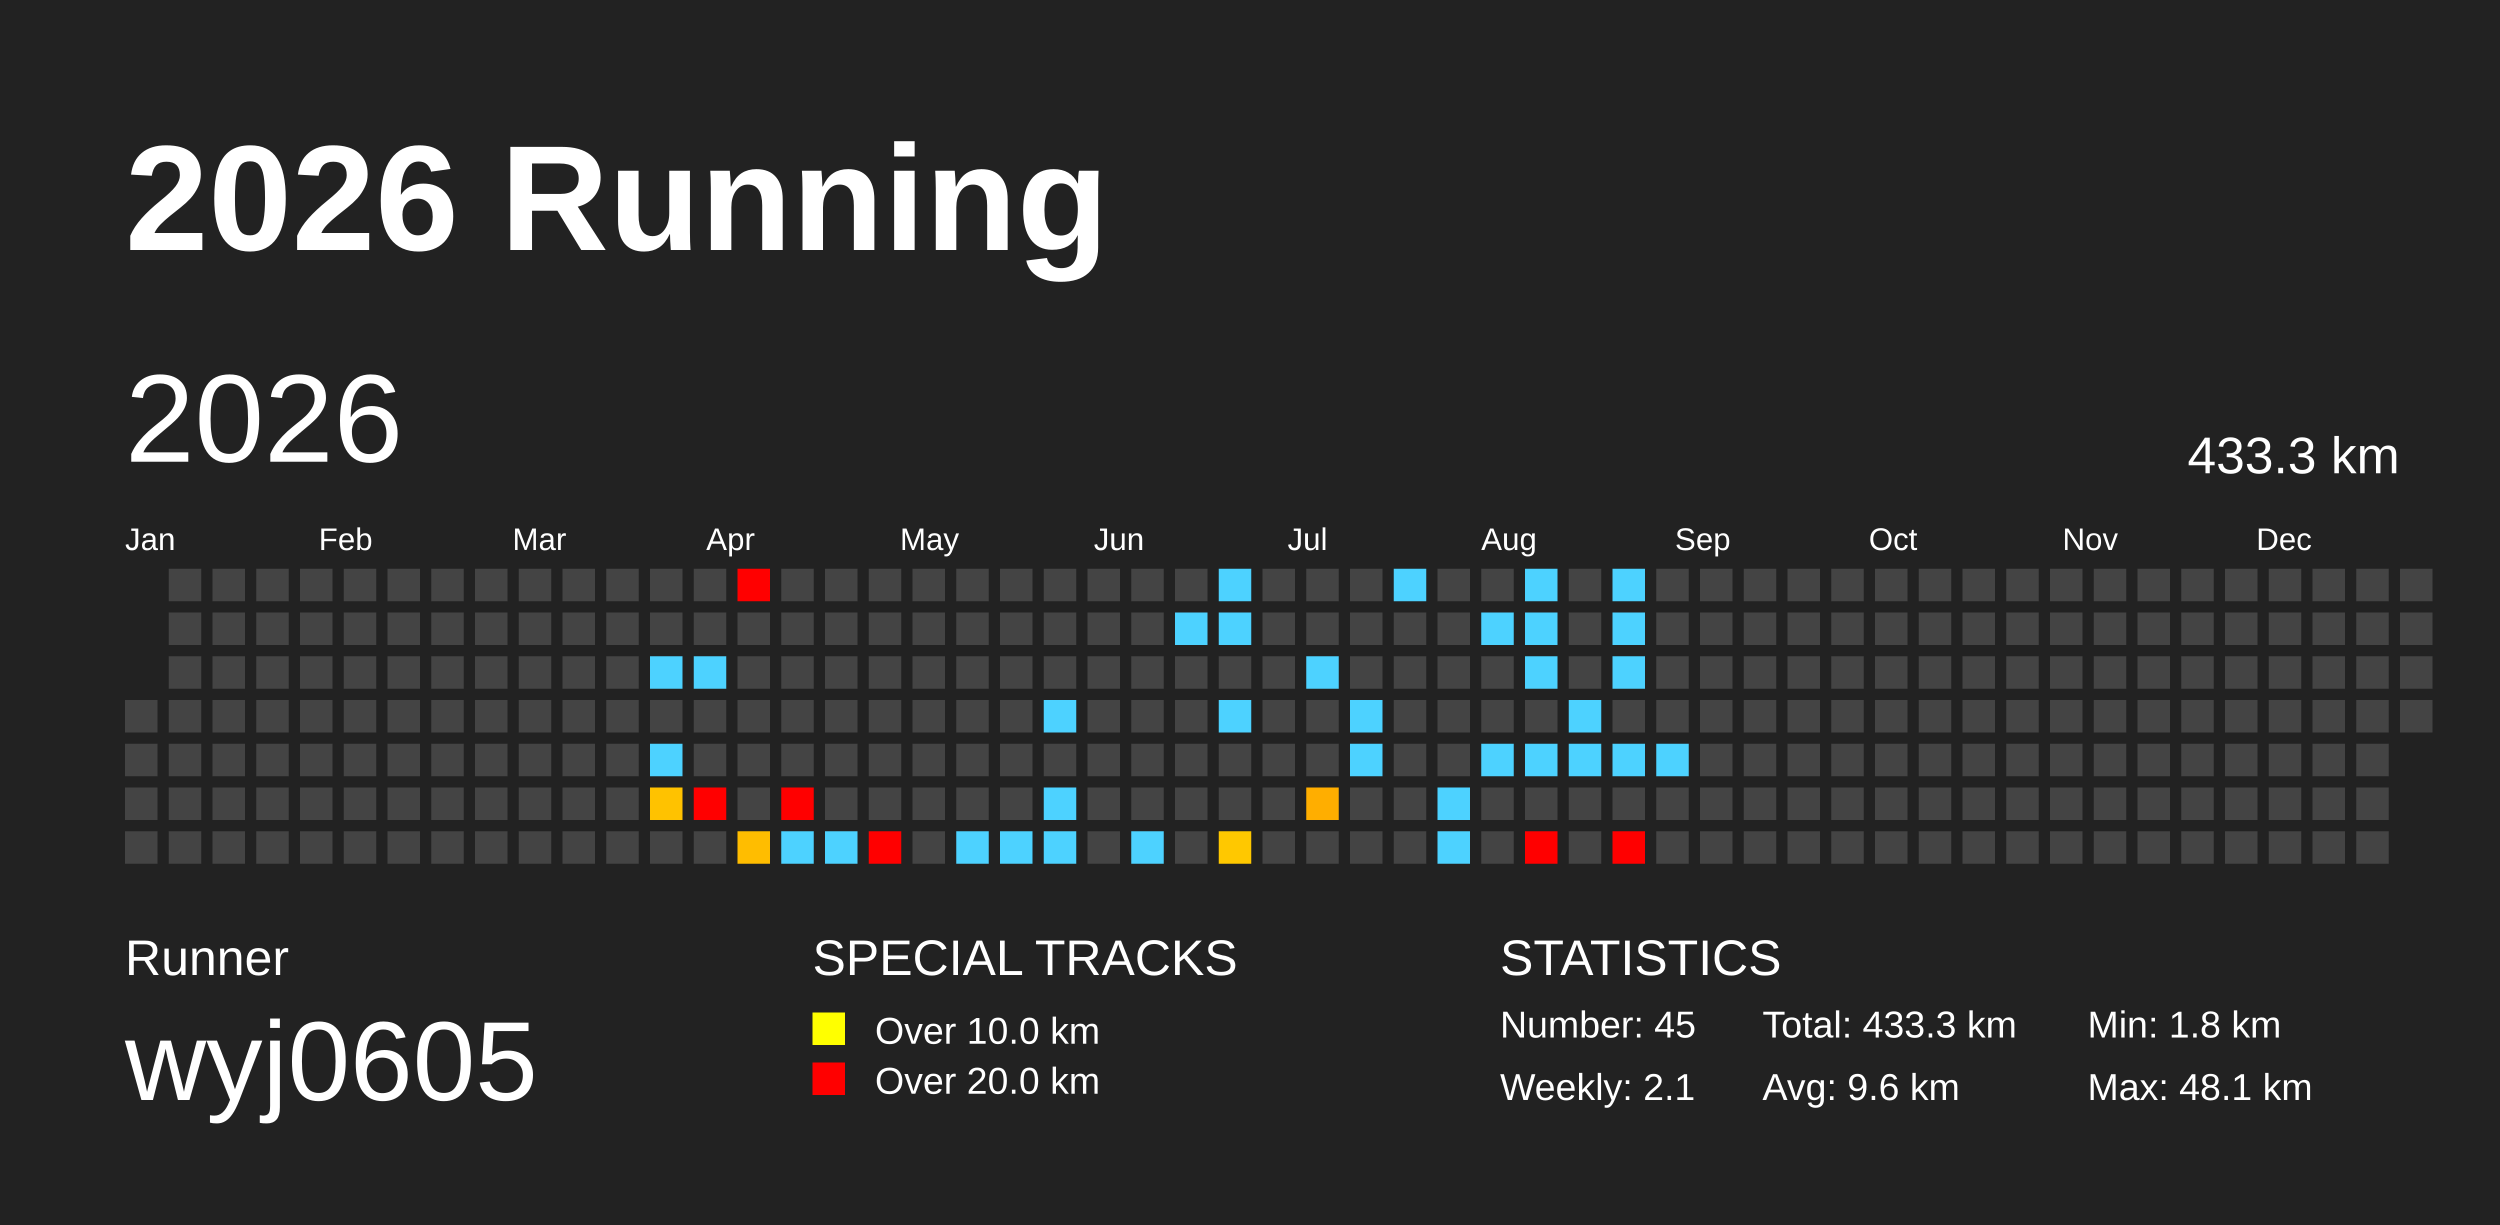
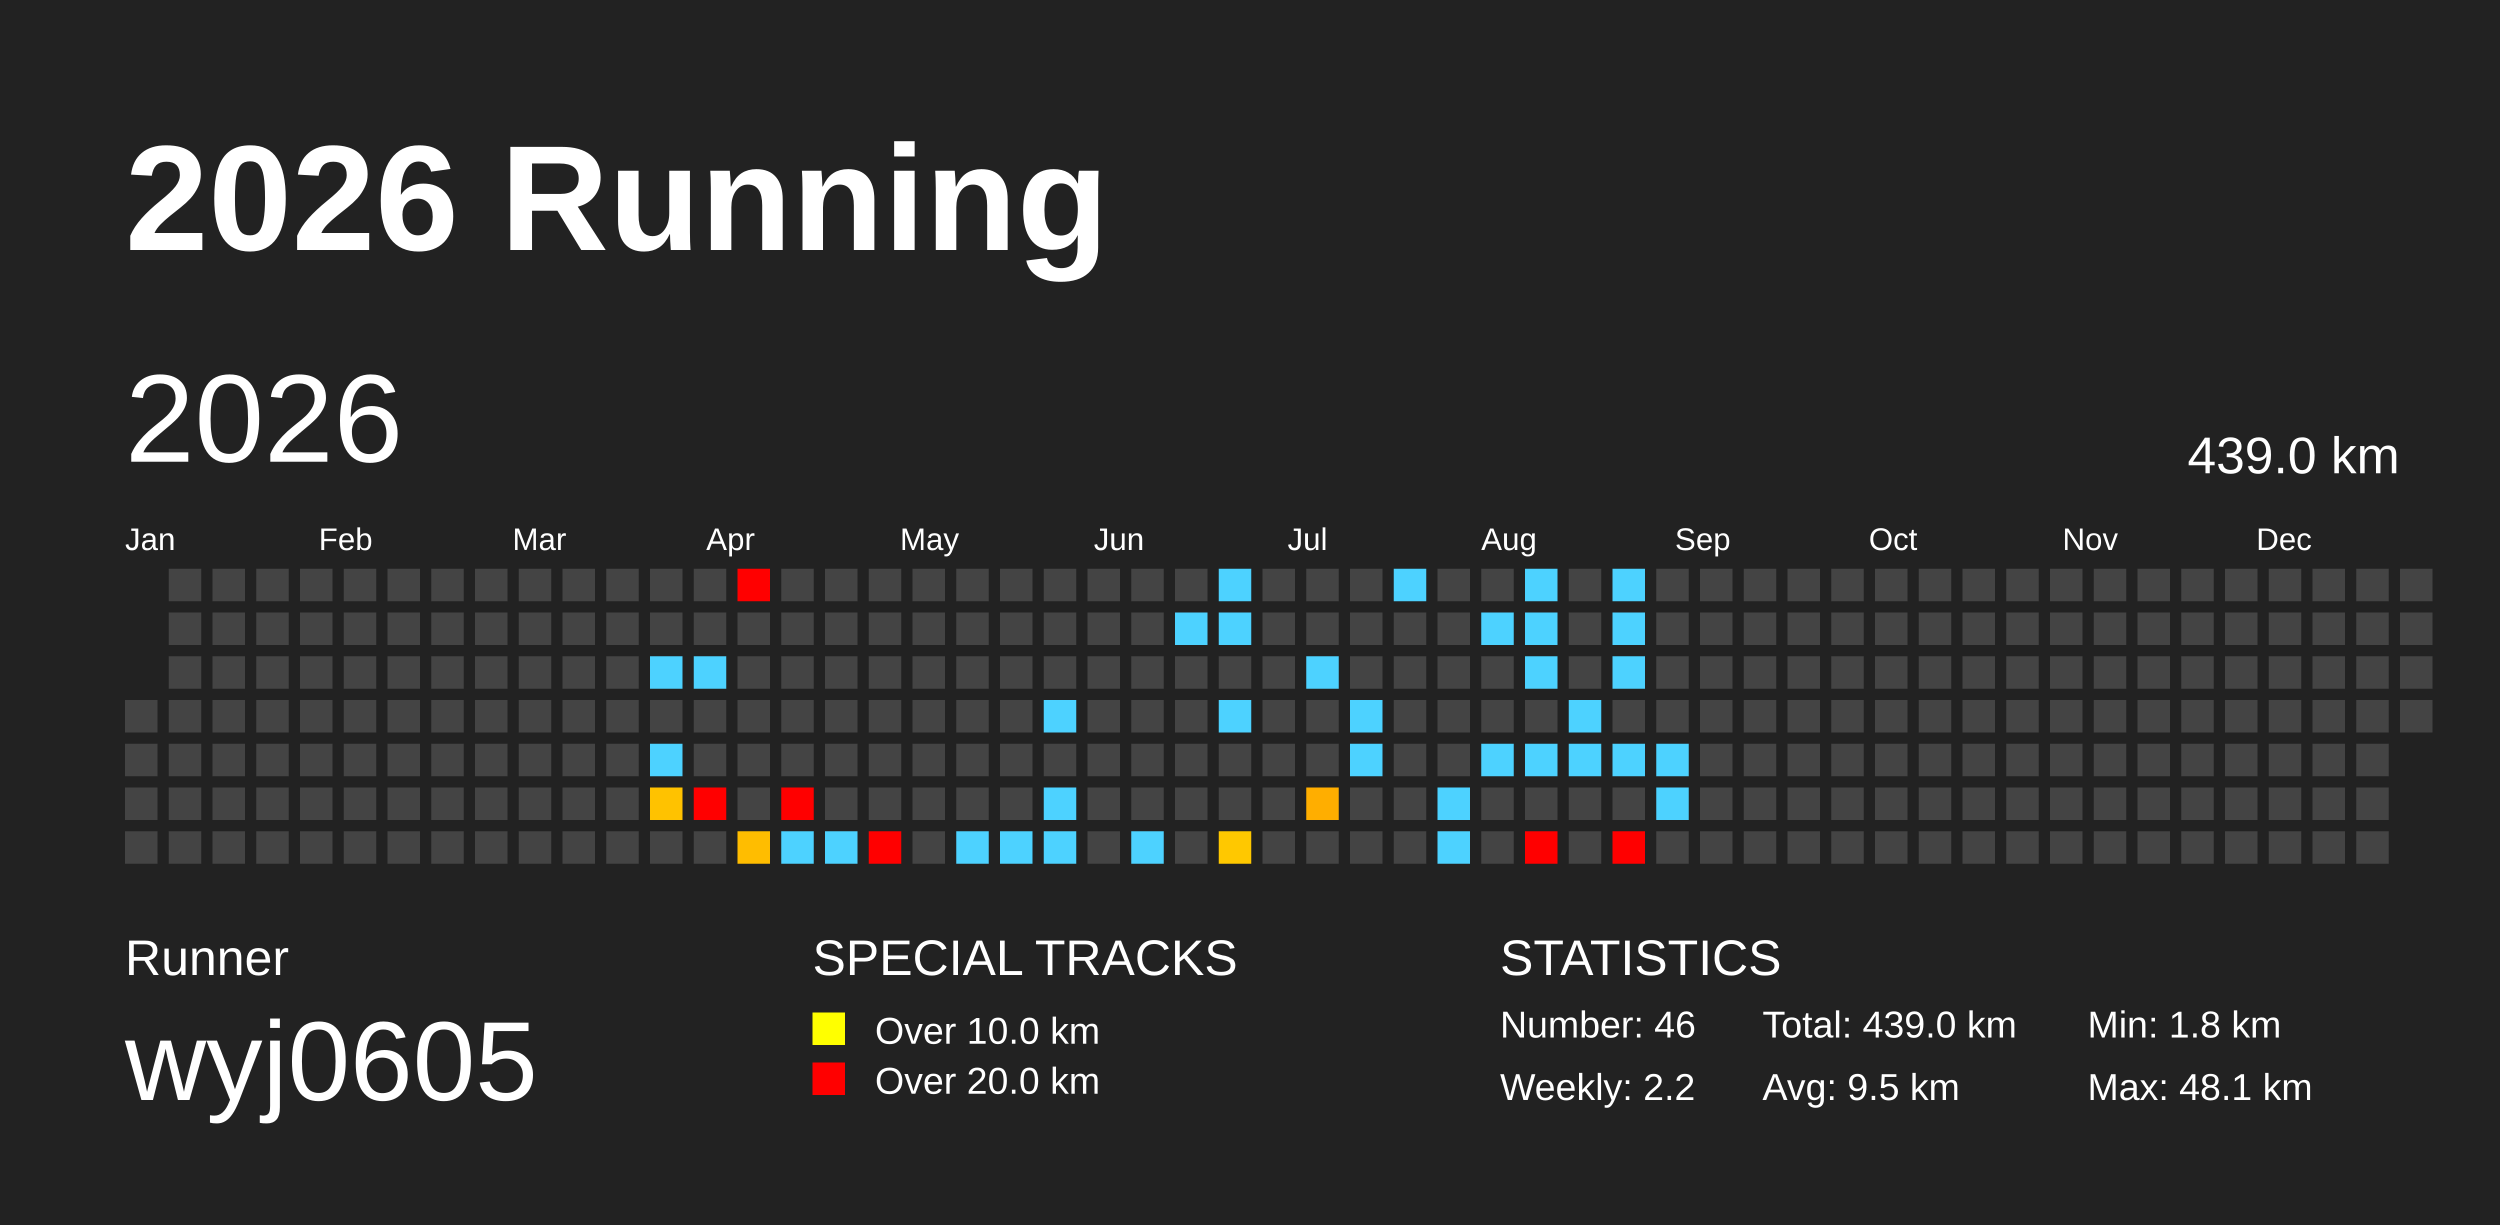
<svg xmlns="http://www.w3.org/2000/svg" baseProfile="full" height="98mm" version="1.1" viewBox="0,0,200,98" width="200mm">
  <defs />
  <rect fill="#222222" height="98" width="200" x="0" y="0" />
  <text fill="#FFFFFF" style="font-size:12px; font-family:Arial; font-weight:bold;" x="10" y="20">2026 Running</text>
  <text fill="#FFFFFF" style="font-size:4px; font-family:Arial" x="10" y="78">Runner</text>
  <text fill="#FFFFFF" style="font-size:9px; font-family:Arial" x="10" y="88">wyj0605</text>
  <text fill="#FFFFFF" style="font-size:4px; font-family:Arial" x="65" y="78">SPECIAL TRACKS</text>
  <rect fill="yellow" height="2.6" width="2.6" x="65" y="81" />
  <text fill="#FFFFFF" style="font-size:3px; font-family:Arial" x="70" y="83.5">Over 10.0 km</text>
  <rect fill="red" height="2.6" width="2.6" x="65" y="85" />
  <text fill="#FFFFFF" style="font-size:3px; font-family:Arial" x="70" y="87.5">Over 20.0 km</text>
  <text fill="#FFFFFF" style="font-size:4px; font-family:Arial" x="120" y="78">STATISTICS</text>
-   <text fill="#FFFFFF" style="font-size:3px; font-family:Arial" x="120" y="83">Number: 45</text>
-   <text fill="#FFFFFF" style="font-size:3px; font-family:Arial" x="120" y="88">Weekly: 2.1</text>
-   <text fill="#FFFFFF" style="font-size:3px; font-family:Arial" x="141" y="83">Total: 433.3 km</text>
-   <text fill="#FFFFFF" style="font-size:3px; font-family:Arial" x="141" y="88">Avg: 9.6 km</text>
+   <text fill="#FFFFFF" style="font-size:3px; font-family:Arial" x="120" y="83">Number: 46</text>
+   <text fill="#FFFFFF" style="font-size:3px; font-family:Arial" x="120" y="88">Weekly: 2.2</text>
+   <text fill="#FFFFFF" style="font-size:3px; font-family:Arial" x="141" y="83">Total: 439.0 km</text>
+   <text fill="#FFFFFF" style="font-size:3px; font-family:Arial" x="141" y="88">Avg: 9.5 km</text>
  <text fill="#FFFFFF" style="font-size:3px; font-family:Arial" x="167" y="83">Min: 1.8 km</text>
  <text fill="#FFFFFF" style="font-size:3px; font-family:Arial" x="167" y="88">Max: 48.1 km</text>
  <text dominant-baseline="hanging" fill="#FFFFFF" style="font-size:10.0px; font-family:Arial;" x="10" y="30">2026</text>
-   <text dominant-baseline="hanging" fill="#FFFFFF" style="font-size:4.125px; font-family:Arial;" x="175" y="35">433.3 km</text>
+   <text dominant-baseline="hanging" fill="#FFFFFF" style="font-size:4.125px; font-family:Arial;" x="175" y="35">439.0 km</text>
  <text fill="#FFFFFF" style="font-size:2.5px; font-family:Arial" x="10.0" y="44">Jan</text>
  <text fill="#FFFFFF" style="font-size:2.5px; font-family:Arial" x="25.5" y="44">Feb</text>
  <text fill="#FFFFFF" style="font-size:2.5px; font-family:Arial" x="41.0" y="44">Mar</text>
  <text fill="#FFFFFF" style="font-size:2.5px; font-family:Arial" x="56.5" y="44">Apr</text>
  <text fill="#FFFFFF" style="font-size:2.5px; font-family:Arial" x="72.0" y="44">May</text>
  <text fill="#FFFFFF" style="font-size:2.5px; font-family:Arial" x="87.5" y="44">Jun</text>
  <text fill="#FFFFFF" style="font-size:2.5px; font-family:Arial" x="103.0" y="44">Jul</text>
  <text fill="#FFFFFF" style="font-size:2.5px; font-family:Arial" x="118.5" y="44">Aug</text>
  <text fill="#FFFFFF" style="font-size:2.5px; font-family:Arial" x="134.0" y="44">Sep</text>
  <text fill="#FFFFFF" style="font-size:2.5px; font-family:Arial" x="149.5" y="44">Oct</text>
  <text fill="#FFFFFF" style="font-size:2.5px; font-family:Arial" x="165.0" y="44">Nov</text>
  <text fill="#FFFFFF" style="font-size:2.5px; font-family:Arial" x="180.5" y="44">Dec</text>
  <rect fill="#444444" height="2.6" width="2.6" x="10.0" y="56.0" />
  <rect fill="#444444" height="2.6" width="2.6" x="10.0" y="59.5" />
  <rect fill="#444444" height="2.6" width="2.6" x="10.0" y="63.0" />
  <rect fill="#444444" height="2.6" width="2.6" x="10.0" y="66.5" />
  <rect fill="#444444" height="2.6" width="2.6" x="13.5" y="45.5" />
  <rect fill="#444444" height="2.6" width="2.6" x="13.5" y="49.0" />
  <rect fill="#444444" height="2.6" width="2.6" x="13.5" y="52.5" />
  <rect fill="#444444" height="2.6" width="2.6" x="13.5" y="56.0" />
  <rect fill="#444444" height="2.6" width="2.6" x="13.5" y="59.5" />
  <rect fill="#444444" height="2.6" width="2.6" x="13.5" y="63.0" />
  <rect fill="#444444" height="2.6" width="2.6" x="13.5" y="66.5" />
  <rect fill="#444444" height="2.6" width="2.6" x="17.0" y="45.5" />
  <rect fill="#444444" height="2.6" width="2.6" x="17.0" y="49.0" />
  <rect fill="#444444" height="2.6" width="2.6" x="17.0" y="52.5" />
  <rect fill="#444444" height="2.6" width="2.6" x="17.0" y="56.0" />
  <rect fill="#444444" height="2.6" width="2.6" x="17.0" y="59.5" />
  <rect fill="#444444" height="2.6" width="2.6" x="17.0" y="63.0" />
  <rect fill="#444444" height="2.6" width="2.6" x="17.0" y="66.5" />
  <rect fill="#444444" height="2.6" width="2.6" x="20.5" y="45.5" />
  <rect fill="#444444" height="2.6" width="2.6" x="20.5" y="49.0" />
  <rect fill="#444444" height="2.6" width="2.6" x="20.5" y="52.5" />
  <rect fill="#444444" height="2.6" width="2.6" x="20.5" y="56.0" />
  <rect fill="#444444" height="2.6" width="2.6" x="20.5" y="59.5" />
  <rect fill="#444444" height="2.6" width="2.6" x="20.5" y="63.0" />
  <rect fill="#444444" height="2.6" width="2.6" x="20.5" y="66.5" />
  <rect fill="#444444" height="2.6" width="2.6" x="24.0" y="45.5" />
  <rect fill="#444444" height="2.6" width="2.6" x="24.0" y="49.0" />
  <rect fill="#444444" height="2.6" width="2.6" x="24.0" y="52.5" />
  <rect fill="#444444" height="2.6" width="2.6" x="24.0" y="56.0" />
  <rect fill="#444444" height="2.6" width="2.6" x="24.0" y="59.5" />
  <rect fill="#444444" height="2.6" width="2.6" x="24.0" y="63.0" />
  <rect fill="#444444" height="2.6" width="2.6" x="24.0" y="66.5" />
  <rect fill="#444444" height="2.6" width="2.6" x="27.5" y="45.5" />
  <rect fill="#444444" height="2.6" width="2.6" x="27.5" y="49.0" />
  <rect fill="#444444" height="2.6" width="2.6" x="27.5" y="52.5" />
  <rect fill="#444444" height="2.6" width="2.6" x="27.5" y="56.0" />
  <rect fill="#444444" height="2.6" width="2.6" x="27.5" y="59.5" />
  <rect fill="#444444" height="2.6" width="2.6" x="27.5" y="63.0" />
  <rect fill="#444444" height="2.6" width="2.6" x="27.5" y="66.5" />
  <rect fill="#444444" height="2.6" width="2.6" x="31.0" y="45.5" />
  <rect fill="#444444" height="2.6" width="2.6" x="31.0" y="49.0" />
  <rect fill="#444444" height="2.6" width="2.6" x="31.0" y="52.5" />
  <rect fill="#444444" height="2.6" width="2.6" x="31.0" y="56.0" />
  <rect fill="#444444" height="2.6" width="2.6" x="31.0" y="59.5" />
  <rect fill="#444444" height="2.6" width="2.6" x="31.0" y="63.0" />
  <rect fill="#444444" height="2.6" width="2.6" x="31.0" y="66.5" />
  <rect fill="#444444" height="2.6" width="2.6" x="34.5" y="45.5" />
  <rect fill="#444444" height="2.6" width="2.6" x="34.5" y="49.0" />
  <rect fill="#444444" height="2.6" width="2.6" x="34.5" y="52.5" />
  <rect fill="#444444" height="2.6" width="2.6" x="34.5" y="56.0" />
  <rect fill="#444444" height="2.6" width="2.6" x="34.5" y="59.5" />
  <rect fill="#444444" height="2.6" width="2.6" x="34.5" y="63.0" />
  <rect fill="#444444" height="2.6" width="2.6" x="34.5" y="66.5" />
  <rect fill="#444444" height="2.6" width="2.6" x="38.0" y="45.5" />
  <rect fill="#444444" height="2.6" width="2.6" x="38.0" y="49.0" />
  <rect fill="#444444" height="2.6" width="2.6" x="38.0" y="52.5" />
  <rect fill="#444444" height="2.6" width="2.6" x="38.0" y="56.0" />
  <rect fill="#444444" height="2.6" width="2.6" x="38.0" y="59.5" />
  <rect fill="#444444" height="2.6" width="2.6" x="38.0" y="63.0" />
  <rect fill="#444444" height="2.6" width="2.6" x="38.0" y="66.5" />
  <rect fill="#444444" height="2.6" width="2.6" x="41.5" y="45.5" />
  <rect fill="#444444" height="2.6" width="2.6" x="41.5" y="49.0" />
  <rect fill="#444444" height="2.6" width="2.6" x="41.5" y="52.5" />
  <rect fill="#444444" height="2.6" width="2.6" x="41.5" y="56.0" />
  <rect fill="#444444" height="2.6" width="2.6" x="41.5" y="59.5" />
  <rect fill="#444444" height="2.6" width="2.6" x="41.5" y="63.0" />
  <rect fill="#444444" height="2.6" width="2.6" x="41.5" y="66.5" />
  <rect fill="#444444" height="2.6" width="2.6" x="45.0" y="45.5" />
  <rect fill="#444444" height="2.6" width="2.6" x="45.0" y="49.0" />
  <rect fill="#444444" height="2.6" width="2.6" x="45.0" y="52.5" />
  <rect fill="#444444" height="2.6" width="2.6" x="45.0" y="56.0" />
  <rect fill="#444444" height="2.6" width="2.6" x="45.0" y="59.5" />
  <rect fill="#444444" height="2.6" width="2.6" x="45.0" y="63.0" />
  <rect fill="#444444" height="2.6" width="2.6" x="45.0" y="66.5" />
  <rect fill="#444444" height="2.6" width="2.6" x="48.5" y="45.5" />
  <rect fill="#444444" height="2.6" width="2.6" x="48.5" y="49.0" />
  <rect fill="#444444" height="2.6" width="2.6" x="48.5" y="52.5" />
  <rect fill="#444444" height="2.6" width="2.6" x="48.5" y="56.0" />
  <rect fill="#444444" height="2.6" width="2.6" x="48.5" y="59.5" />
  <rect fill="#444444" height="2.6" width="2.6" x="48.5" y="63.0" />
  <rect fill="#444444" height="2.6" width="2.6" x="48.5" y="66.5" />
  <rect fill="#444444" height="2.6" width="2.6" x="52.0" y="45.5" />
  <rect fill="#444444" height="2.6" width="2.6" x="52.0" y="49.0" />
  <rect fill="#4dd2ff" height="2.6" width="2.6" x="52.0" y="52.5" />
  <rect fill="#444444" height="2.6" width="2.6" x="52.0" y="56.0" />
  <rect fill="#4dd2ff" height="2.6" width="2.6" x="52.0" y="59.5" />
  <rect fill="#ffc200" height="2.6" width="2.6" x="52.0" y="63.0" />
  <rect fill="#444444" height="2.6" width="2.6" x="52.0" y="66.5" />
  <rect fill="#444444" height="2.6" width="2.6" x="55.5" y="45.5" />
  <rect fill="#444444" height="2.6" width="2.6" x="55.5" y="49.0" />
  <rect fill="#4dd2ff" height="2.6" width="2.6" x="55.5" y="52.5" />
  <rect fill="#444444" height="2.6" width="2.6" x="55.5" y="56.0" />
  <rect fill="#444444" height="2.6" width="2.6" x="55.5" y="59.5" />
  <rect fill="red" height="2.6" width="2.6" x="55.5" y="63.0" />
  <rect fill="#444444" height="2.6" width="2.6" x="55.5" y="66.5" />
  <rect fill="red" height="2.6" width="2.6" x="59.0" y="45.5" />
  <rect fill="#444444" height="2.6" width="2.6" x="59.0" y="49.0" />
  <rect fill="#444444" height="2.6" width="2.6" x="59.0" y="52.5" />
  <rect fill="#444444" height="2.6" width="2.6" x="59.0" y="56.0" />
  <rect fill="#444444" height="2.6" width="2.6" x="59.0" y="59.5" />
  <rect fill="#444444" height="2.6" width="2.6" x="59.0" y="63.0" />
  <rect fill="#ffbd00" height="2.6" width="2.6" x="59.0" y="66.5" />
  <rect fill="#444444" height="2.6" width="2.6" x="62.5" y="45.5" />
  <rect fill="#444444" height="2.6" width="2.6" x="62.5" y="49.0" />
  <rect fill="#444444" height="2.6" width="2.6" x="62.5" y="52.5" />
  <rect fill="#444444" height="2.6" width="2.6" x="62.5" y="56.0" />
  <rect fill="#444444" height="2.6" width="2.6" x="62.5" y="59.5" />
  <rect fill="red" height="2.6" width="2.6" x="62.5" y="63.0" />
  <rect fill="#4dd2ff" height="2.6" width="2.6" x="62.5" y="66.5" />
  <rect fill="#444444" height="2.6" width="2.6" x="66.0" y="45.5" />
  <rect fill="#444444" height="2.6" width="2.6" x="66.0" y="49.0" />
  <rect fill="#444444" height="2.6" width="2.6" x="66.0" y="52.5" />
  <rect fill="#444444" height="2.6" width="2.6" x="66.0" y="56.0" />
  <rect fill="#444444" height="2.6" width="2.6" x="66.0" y="59.5" />
  <rect fill="#444444" height="2.6" width="2.6" x="66.0" y="63.0" />
  <rect fill="#4dd2ff" height="2.6" width="2.6" x="66.0" y="66.5" />
  <rect fill="#444444" height="2.6" width="2.6" x="69.5" y="45.5" />
  <rect fill="#444444" height="2.6" width="2.6" x="69.5" y="49.0" />
  <rect fill="#444444" height="2.6" width="2.6" x="69.5" y="52.5" />
  <rect fill="#444444" height="2.6" width="2.6" x="69.5" y="56.0" />
  <rect fill="#444444" height="2.6" width="2.6" x="69.5" y="59.5" />
  <rect fill="#444444" height="2.6" width="2.6" x="69.5" y="63.0" />
  <rect fill="red" height="2.6" width="2.6" x="69.5" y="66.5" />
  <rect fill="#444444" height="2.6" width="2.6" x="73.0" y="45.5" />
  <rect fill="#444444" height="2.6" width="2.6" x="73.0" y="49.0" />
  <rect fill="#444444" height="2.6" width="2.6" x="73.0" y="52.5" />
  <rect fill="#444444" height="2.6" width="2.6" x="73.0" y="56.0" />
  <rect fill="#444444" height="2.6" width="2.6" x="73.0" y="59.5" />
  <rect fill="#444444" height="2.6" width="2.6" x="73.0" y="63.0" />
  <rect fill="#444444" height="2.6" width="2.6" x="73.0" y="66.5" />
  <rect fill="#444444" height="2.6" width="2.6" x="76.5" y="45.5" />
  <rect fill="#444444" height="2.6" width="2.6" x="76.5" y="49.0" />
  <rect fill="#444444" height="2.6" width="2.6" x="76.5" y="52.5" />
  <rect fill="#444444" height="2.6" width="2.6" x="76.5" y="56.0" />
  <rect fill="#444444" height="2.6" width="2.6" x="76.5" y="59.5" />
  <rect fill="#444444" height="2.6" width="2.6" x="76.5" y="63.0" />
  <rect fill="#4dd2ff" height="2.6" width="2.6" x="76.5" y="66.5" />
  <rect fill="#444444" height="2.6" width="2.6" x="80.0" y="45.5" />
  <rect fill="#444444" height="2.6" width="2.6" x="80.0" y="49.0" />
  <rect fill="#444444" height="2.6" width="2.6" x="80.0" y="52.5" />
  <rect fill="#444444" height="2.6" width="2.6" x="80.0" y="56.0" />
  <rect fill="#444444" height="2.6" width="2.6" x="80.0" y="59.5" />
  <rect fill="#444444" height="2.6" width="2.6" x="80.0" y="63.0" />
  <rect fill="#4dd2ff" height="2.6" width="2.6" x="80.0" y="66.5" />
  <rect fill="#444444" height="2.6" width="2.6" x="83.5" y="45.5" />
  <rect fill="#444444" height="2.6" width="2.6" x="83.5" y="49.0" />
  <rect fill="#444444" height="2.6" width="2.6" x="83.5" y="52.5" />
  <rect fill="#4dd2ff" height="2.6" width="2.6" x="83.5" y="56.0" />
  <rect fill="#444444" height="2.6" width="2.6" x="83.5" y="59.5" />
  <rect fill="#4dd2ff" height="2.6" width="2.6" x="83.5" y="63.0" />
  <rect fill="#4dd2ff" height="2.6" width="2.6" x="83.5" y="66.5" />
  <rect fill="#444444" height="2.6" width="2.6" x="87.0" y="45.5" />
  <rect fill="#444444" height="2.6" width="2.6" x="87.0" y="49.0" />
  <rect fill="#444444" height="2.6" width="2.6" x="87.0" y="52.5" />
  <rect fill="#444444" height="2.6" width="2.6" x="87.0" y="56.0" />
  <rect fill="#444444" height="2.6" width="2.6" x="87.0" y="59.5" />
  <rect fill="#444444" height="2.6" width="2.6" x="87.0" y="63.0" />
  <rect fill="#444444" height="2.6" width="2.6" x="87.0" y="66.5" />
  <rect fill="#444444" height="2.6" width="2.6" x="90.5" y="45.5" />
  <rect fill="#444444" height="2.6" width="2.6" x="90.5" y="49.0" />
  <rect fill="#444444" height="2.6" width="2.6" x="90.5" y="52.5" />
  <rect fill="#444444" height="2.6" width="2.6" x="90.5" y="56.0" />
  <rect fill="#444444" height="2.6" width="2.6" x="90.5" y="59.5" />
  <rect fill="#444444" height="2.6" width="2.6" x="90.5" y="63.0" />
  <rect fill="#4dd2ff" height="2.6" width="2.6" x="90.5" y="66.5" />
  <rect fill="#444444" height="2.6" width="2.6" x="94.0" y="45.5" />
  <rect fill="#4dd2ff" height="2.6" width="2.6" x="94.0" y="49.0" />
  <rect fill="#444444" height="2.6" width="2.6" x="94.0" y="52.5" />
  <rect fill="#444444" height="2.6" width="2.6" x="94.0" y="56.0" />
  <rect fill="#444444" height="2.6" width="2.6" x="94.0" y="59.5" />
  <rect fill="#444444" height="2.6" width="2.6" x="94.0" y="63.0" />
  <rect fill="#444444" height="2.6" width="2.6" x="94.0" y="66.5" />
  <rect fill="#4dd2ff" height="2.6" width="2.6" x="97.5" y="45.5" />
  <rect fill="#4dd2ff" height="2.6" width="2.6" x="97.5" y="49.0" />
  <rect fill="#444444" height="2.6" width="2.6" x="97.5" y="52.5" />
  <rect fill="#4dd2ff" height="2.6" width="2.6" x="97.5" y="56.0" />
  <rect fill="#444444" height="2.6" width="2.6" x="97.5" y="59.5" />
  <rect fill="#444444" height="2.6" width="2.6" x="97.5" y="63.0" />
  <rect fill="#ffc800" height="2.6" width="2.6" x="97.5" y="66.5" />
  <rect fill="#444444" height="2.6" width="2.6" x="101.0" y="45.5" />
  <rect fill="#444444" height="2.6" width="2.6" x="101.0" y="49.0" />
  <rect fill="#444444" height="2.6" width="2.6" x="101.0" y="52.5" />
  <rect fill="#444444" height="2.6" width="2.6" x="101.0" y="56.0" />
  <rect fill="#444444" height="2.6" width="2.6" x="101.0" y="59.5" />
  <rect fill="#444444" height="2.6" width="2.6" x="101.0" y="63.0" />
  <rect fill="#444444" height="2.6" width="2.6" x="101.0" y="66.5" />
  <rect fill="#444444" height="2.6" width="2.6" x="104.5" y="45.5" />
  <rect fill="#444444" height="2.6" width="2.6" x="104.5" y="49.0" />
  <rect fill="#4dd2ff" height="2.6" width="2.6" x="104.5" y="52.5" />
  <rect fill="#444444" height="2.6" width="2.6" x="104.5" y="56.0" />
  <rect fill="#444444" height="2.6" width="2.6" x="104.5" y="59.5" />
  <rect fill="#ffae00" height="2.6" width="2.6" x="104.5" y="63.0" />
  <rect fill="#444444" height="2.6" width="2.6" x="104.5" y="66.5" />
  <rect fill="#444444" height="2.6" width="2.6" x="108.0" y="45.5" />
  <rect fill="#444444" height="2.6" width="2.6" x="108.0" y="49.0" />
  <rect fill="#444444" height="2.6" width="2.6" x="108.0" y="52.5" />
  <rect fill="#4dd2ff" height="2.6" width="2.6" x="108.0" y="56.0" />
  <rect fill="#4dd2ff" height="2.6" width="2.6" x="108.0" y="59.5" />
  <rect fill="#444444" height="2.6" width="2.6" x="108.0" y="63.0" />
  <rect fill="#444444" height="2.6" width="2.6" x="108.0" y="66.5" />
  <rect fill="#4dd2ff" height="2.6" width="2.6" x="111.5" y="45.5" />
  <rect fill="#444444" height="2.6" width="2.6" x="111.5" y="49.0" />
  <rect fill="#444444" height="2.6" width="2.6" x="111.5" y="52.5" />
  <rect fill="#444444" height="2.6" width="2.6" x="111.5" y="56.0" />
  <rect fill="#444444" height="2.6" width="2.6" x="111.5" y="59.5" />
  <rect fill="#444444" height="2.6" width="2.6" x="111.5" y="63.0" />
  <rect fill="#444444" height="2.6" width="2.6" x="111.5" y="66.5" />
  <rect fill="#444444" height="2.6" width="2.6" x="115.0" y="45.5" />
  <rect fill="#444444" height="2.6" width="2.6" x="115.0" y="49.0" />
  <rect fill="#444444" height="2.6" width="2.6" x="115.0" y="52.5" />
  <rect fill="#444444" height="2.6" width="2.6" x="115.0" y="56.0" />
  <rect fill="#444444" height="2.6" width="2.6" x="115.0" y="59.5" />
  <rect fill="#4dd2ff" height="2.6" width="2.6" x="115.0" y="63.0" />
  <rect fill="#4dd2ff" height="2.6" width="2.6" x="115.0" y="66.5" />
  <rect fill="#444444" height="2.6" width="2.6" x="118.5" y="45.5" />
  <rect fill="#4dd2ff" height="2.6" width="2.6" x="118.5" y="49.0" />
  <rect fill="#444444" height="2.6" width="2.6" x="118.5" y="52.5" />
  <rect fill="#444444" height="2.6" width="2.6" x="118.5" y="56.0" />
  <rect fill="#4dd2ff" height="2.6" width="2.6" x="118.5" y="59.5" />
  <rect fill="#444444" height="2.6" width="2.6" x="118.5" y="63.0" />
  <rect fill="#444444" height="2.6" width="2.6" x="118.5" y="66.5" />
  <rect fill="#4dd2ff" height="2.6" width="2.6" x="122.0" y="45.5" />
  <rect fill="#4dd2ff" height="2.6" width="2.6" x="122.0" y="49.0" />
  <rect fill="#4dd2ff" height="2.6" width="2.6" x="122.0" y="52.5" />
  <rect fill="#444444" height="2.6" width="2.6" x="122.0" y="56.0" />
  <rect fill="#4dd2ff" height="2.6" width="2.6" x="122.0" y="59.5" />
  <rect fill="#444444" height="2.6" width="2.6" x="122.0" y="63.0" />
  <rect fill="red" height="2.6" width="2.6" x="122.0" y="66.5" />
  <rect fill="#444444" height="2.6" width="2.6" x="125.5" y="45.5" />
  <rect fill="#444444" height="2.6" width="2.6" x="125.5" y="49.0" />
  <rect fill="#444444" height="2.6" width="2.6" x="125.5" y="52.5" />
  <rect fill="#4dd2ff" height="2.6" width="2.6" x="125.5" y="56.0" />
  <rect fill="#4dd2ff" height="2.6" width="2.6" x="125.5" y="59.5" />
  <rect fill="#444444" height="2.6" width="2.6" x="125.5" y="63.0" />
  <rect fill="#444444" height="2.6" width="2.6" x="125.5" y="66.5" />
  <rect fill="#4dd2ff" height="2.6" width="2.6" x="129.0" y="45.5" />
  <rect fill="#4dd2ff" height="2.6" width="2.6" x="129.0" y="49.0" />
  <rect fill="#4dd2ff" height="2.6" width="2.6" x="129.0" y="52.5" />
  <rect fill="#444444" height="2.6" width="2.6" x="129.0" y="56.0" />
  <rect fill="#4dd2ff" height="2.6" width="2.6" x="129.0" y="59.5" />
  <rect fill="#444444" height="2.6" width="2.6" x="129.0" y="63.0" />
  <rect fill="red" height="2.6" width="2.6" x="129.0" y="66.5" />
  <rect fill="#444444" height="2.6" width="2.6" x="132.5" y="45.5" />
  <rect fill="#444444" height="2.6" width="2.6" x="132.5" y="49.0" />
  <rect fill="#444444" height="2.6" width="2.6" x="132.5" y="52.5" />
  <rect fill="#444444" height="2.6" width="2.6" x="132.5" y="56.0" />
  <rect fill="#4dd2ff" height="2.6" width="2.6" x="132.5" y="59.5" />
-   <rect fill="#444444" height="2.6" width="2.6" x="132.5" y="63.0" />
+   <rect fill="#4dd2ff" height="2.6" width="2.6" x="132.5" y="63.0" />
  <rect fill="#444444" height="2.6" width="2.6" x="132.5" y="66.5" />
  <rect fill="#444444" height="2.6" width="2.6" x="136.0" y="45.5" />
  <rect fill="#444444" height="2.6" width="2.6" x="136.0" y="49.0" />
  <rect fill="#444444" height="2.6" width="2.6" x="136.0" y="52.5" />
  <rect fill="#444444" height="2.6" width="2.6" x="136.0" y="56.0" />
  <rect fill="#444444" height="2.6" width="2.6" x="136.0" y="59.5" />
  <rect fill="#444444" height="2.6" width="2.6" x="136.0" y="63.0" />
  <rect fill="#444444" height="2.6" width="2.6" x="136.0" y="66.5" />
  <rect fill="#444444" height="2.6" width="2.6" x="139.5" y="45.5" />
  <rect fill="#444444" height="2.6" width="2.6" x="139.5" y="49.0" />
  <rect fill="#444444" height="2.6" width="2.6" x="139.5" y="52.5" />
  <rect fill="#444444" height="2.6" width="2.6" x="139.5" y="56.0" />
  <rect fill="#444444" height="2.6" width="2.6" x="139.5" y="59.5" />
  <rect fill="#444444" height="2.6" width="2.6" x="139.5" y="63.0" />
  <rect fill="#444444" height="2.6" width="2.6" x="139.5" y="66.5" />
  <rect fill="#444444" height="2.6" width="2.6" x="143.0" y="45.5" />
  <rect fill="#444444" height="2.6" width="2.6" x="143.0" y="49.0" />
  <rect fill="#444444" height="2.6" width="2.6" x="143.0" y="52.5" />
  <rect fill="#444444" height="2.6" width="2.6" x="143.0" y="56.0" />
  <rect fill="#444444" height="2.6" width="2.6" x="143.0" y="59.5" />
  <rect fill="#444444" height="2.6" width="2.6" x="143.0" y="63.0" />
  <rect fill="#444444" height="2.6" width="2.6" x="143.0" y="66.5" />
  <rect fill="#444444" height="2.6" width="2.6" x="146.5" y="45.5" />
  <rect fill="#444444" height="2.6" width="2.6" x="146.5" y="49.0" />
  <rect fill="#444444" height="2.6" width="2.6" x="146.5" y="52.5" />
  <rect fill="#444444" height="2.6" width="2.6" x="146.5" y="56.0" />
  <rect fill="#444444" height="2.6" width="2.6" x="146.5" y="59.5" />
  <rect fill="#444444" height="2.6" width="2.6" x="146.5" y="63.0" />
  <rect fill="#444444" height="2.6" width="2.6" x="146.5" y="66.5" />
  <rect fill="#444444" height="2.6" width="2.6" x="150.0" y="45.5" />
  <rect fill="#444444" height="2.6" width="2.6" x="150.0" y="49.0" />
  <rect fill="#444444" height="2.6" width="2.6" x="150.0" y="52.5" />
  <rect fill="#444444" height="2.6" width="2.6" x="150.0" y="56.0" />
  <rect fill="#444444" height="2.6" width="2.6" x="150.0" y="59.5" />
  <rect fill="#444444" height="2.6" width="2.6" x="150.0" y="63.0" />
  <rect fill="#444444" height="2.6" width="2.6" x="150.0" y="66.5" />
  <rect fill="#444444" height="2.6" width="2.6" x="153.5" y="45.5" />
  <rect fill="#444444" height="2.6" width="2.6" x="153.5" y="49.0" />
  <rect fill="#444444" height="2.6" width="2.6" x="153.5" y="52.5" />
  <rect fill="#444444" height="2.6" width="2.6" x="153.5" y="56.0" />
  <rect fill="#444444" height="2.6" width="2.6" x="153.5" y="59.5" />
  <rect fill="#444444" height="2.6" width="2.6" x="153.5" y="63.0" />
  <rect fill="#444444" height="2.6" width="2.6" x="153.5" y="66.5" />
  <rect fill="#444444" height="2.6" width="2.6" x="157.0" y="45.5" />
  <rect fill="#444444" height="2.6" width="2.6" x="157.0" y="49.0" />
  <rect fill="#444444" height="2.6" width="2.6" x="157.0" y="52.5" />
  <rect fill="#444444" height="2.6" width="2.6" x="157.0" y="56.0" />
  <rect fill="#444444" height="2.6" width="2.6" x="157.0" y="59.5" />
  <rect fill="#444444" height="2.6" width="2.6" x="157.0" y="63.0" />
  <rect fill="#444444" height="2.6" width="2.6" x="157.0" y="66.5" />
  <rect fill="#444444" height="2.6" width="2.6" x="160.5" y="45.5" />
  <rect fill="#444444" height="2.6" width="2.6" x="160.5" y="49.0" />
  <rect fill="#444444" height="2.6" width="2.6" x="160.5" y="52.5" />
  <rect fill="#444444" height="2.6" width="2.6" x="160.5" y="56.0" />
  <rect fill="#444444" height="2.6" width="2.6" x="160.5" y="59.5" />
  <rect fill="#444444" height="2.6" width="2.6" x="160.5" y="63.0" />
  <rect fill="#444444" height="2.6" width="2.6" x="160.5" y="66.5" />
  <rect fill="#444444" height="2.6" width="2.6" x="164.0" y="45.5" />
  <rect fill="#444444" height="2.6" width="2.6" x="164.0" y="49.0" />
  <rect fill="#444444" height="2.6" width="2.6" x="164.0" y="52.5" />
  <rect fill="#444444" height="2.6" width="2.6" x="164.0" y="56.0" />
  <rect fill="#444444" height="2.6" width="2.6" x="164.0" y="59.5" />
  <rect fill="#444444" height="2.6" width="2.6" x="164.0" y="63.0" />
  <rect fill="#444444" height="2.6" width="2.6" x="164.0" y="66.5" />
  <rect fill="#444444" height="2.6" width="2.6" x="167.5" y="45.5" />
  <rect fill="#444444" height="2.6" width="2.6" x="167.5" y="49.0" />
  <rect fill="#444444" height="2.6" width="2.6" x="167.5" y="52.5" />
  <rect fill="#444444" height="2.6" width="2.6" x="167.5" y="56.0" />
  <rect fill="#444444" height="2.6" width="2.6" x="167.5" y="59.5" />
  <rect fill="#444444" height="2.6" width="2.6" x="167.5" y="63.0" />
  <rect fill="#444444" height="2.6" width="2.6" x="167.5" y="66.5" />
  <rect fill="#444444" height="2.6" width="2.6" x="171.0" y="45.5" />
  <rect fill="#444444" height="2.6" width="2.6" x="171.0" y="49.0" />
  <rect fill="#444444" height="2.6" width="2.6" x="171.0" y="52.5" />
  <rect fill="#444444" height="2.6" width="2.6" x="171.0" y="56.0" />
  <rect fill="#444444" height="2.6" width="2.6" x="171.0" y="59.5" />
  <rect fill="#444444" height="2.6" width="2.6" x="171.0" y="63.0" />
  <rect fill="#444444" height="2.6" width="2.6" x="171.0" y="66.5" />
  <rect fill="#444444" height="2.6" width="2.6" x="174.5" y="45.5" />
  <rect fill="#444444" height="2.6" width="2.6" x="174.5" y="49.0" />
  <rect fill="#444444" height="2.6" width="2.6" x="174.5" y="52.5" />
  <rect fill="#444444" height="2.6" width="2.6" x="174.5" y="56.0" />
  <rect fill="#444444" height="2.6" width="2.6" x="174.5" y="59.5" />
  <rect fill="#444444" height="2.6" width="2.6" x="174.5" y="63.0" />
  <rect fill="#444444" height="2.6" width="2.6" x="174.5" y="66.5" />
  <rect fill="#444444" height="2.6" width="2.6" x="178.0" y="45.5" />
  <rect fill="#444444" height="2.6" width="2.6" x="178.0" y="49.0" />
  <rect fill="#444444" height="2.6" width="2.6" x="178.0" y="52.5" />
  <rect fill="#444444" height="2.6" width="2.6" x="178.0" y="56.0" />
  <rect fill="#444444" height="2.6" width="2.6" x="178.0" y="59.5" />
  <rect fill="#444444" height="2.6" width="2.6" x="178.0" y="63.0" />
  <rect fill="#444444" height="2.6" width="2.6" x="178.0" y="66.5" />
  <rect fill="#444444" height="2.6" width="2.6" x="181.5" y="45.5" />
  <rect fill="#444444" height="2.6" width="2.6" x="181.5" y="49.0" />
  <rect fill="#444444" height="2.6" width="2.6" x="181.5" y="52.5" />
  <rect fill="#444444" height="2.6" width="2.6" x="181.5" y="56.0" />
  <rect fill="#444444" height="2.6" width="2.6" x="181.5" y="59.5" />
  <rect fill="#444444" height="2.6" width="2.6" x="181.5" y="63.0" />
  <rect fill="#444444" height="2.6" width="2.6" x="181.5" y="66.5" />
  <rect fill="#444444" height="2.6" width="2.6" x="185.0" y="45.5" />
  <rect fill="#444444" height="2.6" width="2.6" x="185.0" y="49.0" />
  <rect fill="#444444" height="2.6" width="2.6" x="185.0" y="52.5" />
  <rect fill="#444444" height="2.6" width="2.6" x="185.0" y="56.0" />
  <rect fill="#444444" height="2.6" width="2.6" x="185.0" y="59.5" />
  <rect fill="#444444" height="2.6" width="2.6" x="185.0" y="63.0" />
  <rect fill="#444444" height="2.6" width="2.6" x="185.0" y="66.5" />
  <rect fill="#444444" height="2.6" width="2.6" x="188.5" y="45.5" />
  <rect fill="#444444" height="2.6" width="2.6" x="188.5" y="49.0" />
  <rect fill="#444444" height="2.6" width="2.6" x="188.5" y="52.5" />
  <rect fill="#444444" height="2.6" width="2.6" x="188.5" y="56.0" />
  <rect fill="#444444" height="2.6" width="2.6" x="188.5" y="59.5" />
  <rect fill="#444444" height="2.6" width="2.6" x="188.5" y="63.0" />
  <rect fill="#444444" height="2.6" width="2.6" x="188.5" y="66.5" />
  <rect fill="#444444" height="2.6" width="2.6" x="192.0" y="45.5" />
  <rect fill="#444444" height="2.6" width="2.6" x="192.0" y="49.0" />
  <rect fill="#444444" height="2.6" width="2.6" x="192.0" y="52.5" />
  <rect fill="#444444" height="2.6" width="2.6" x="192.0" y="56.0" />
</svg>
